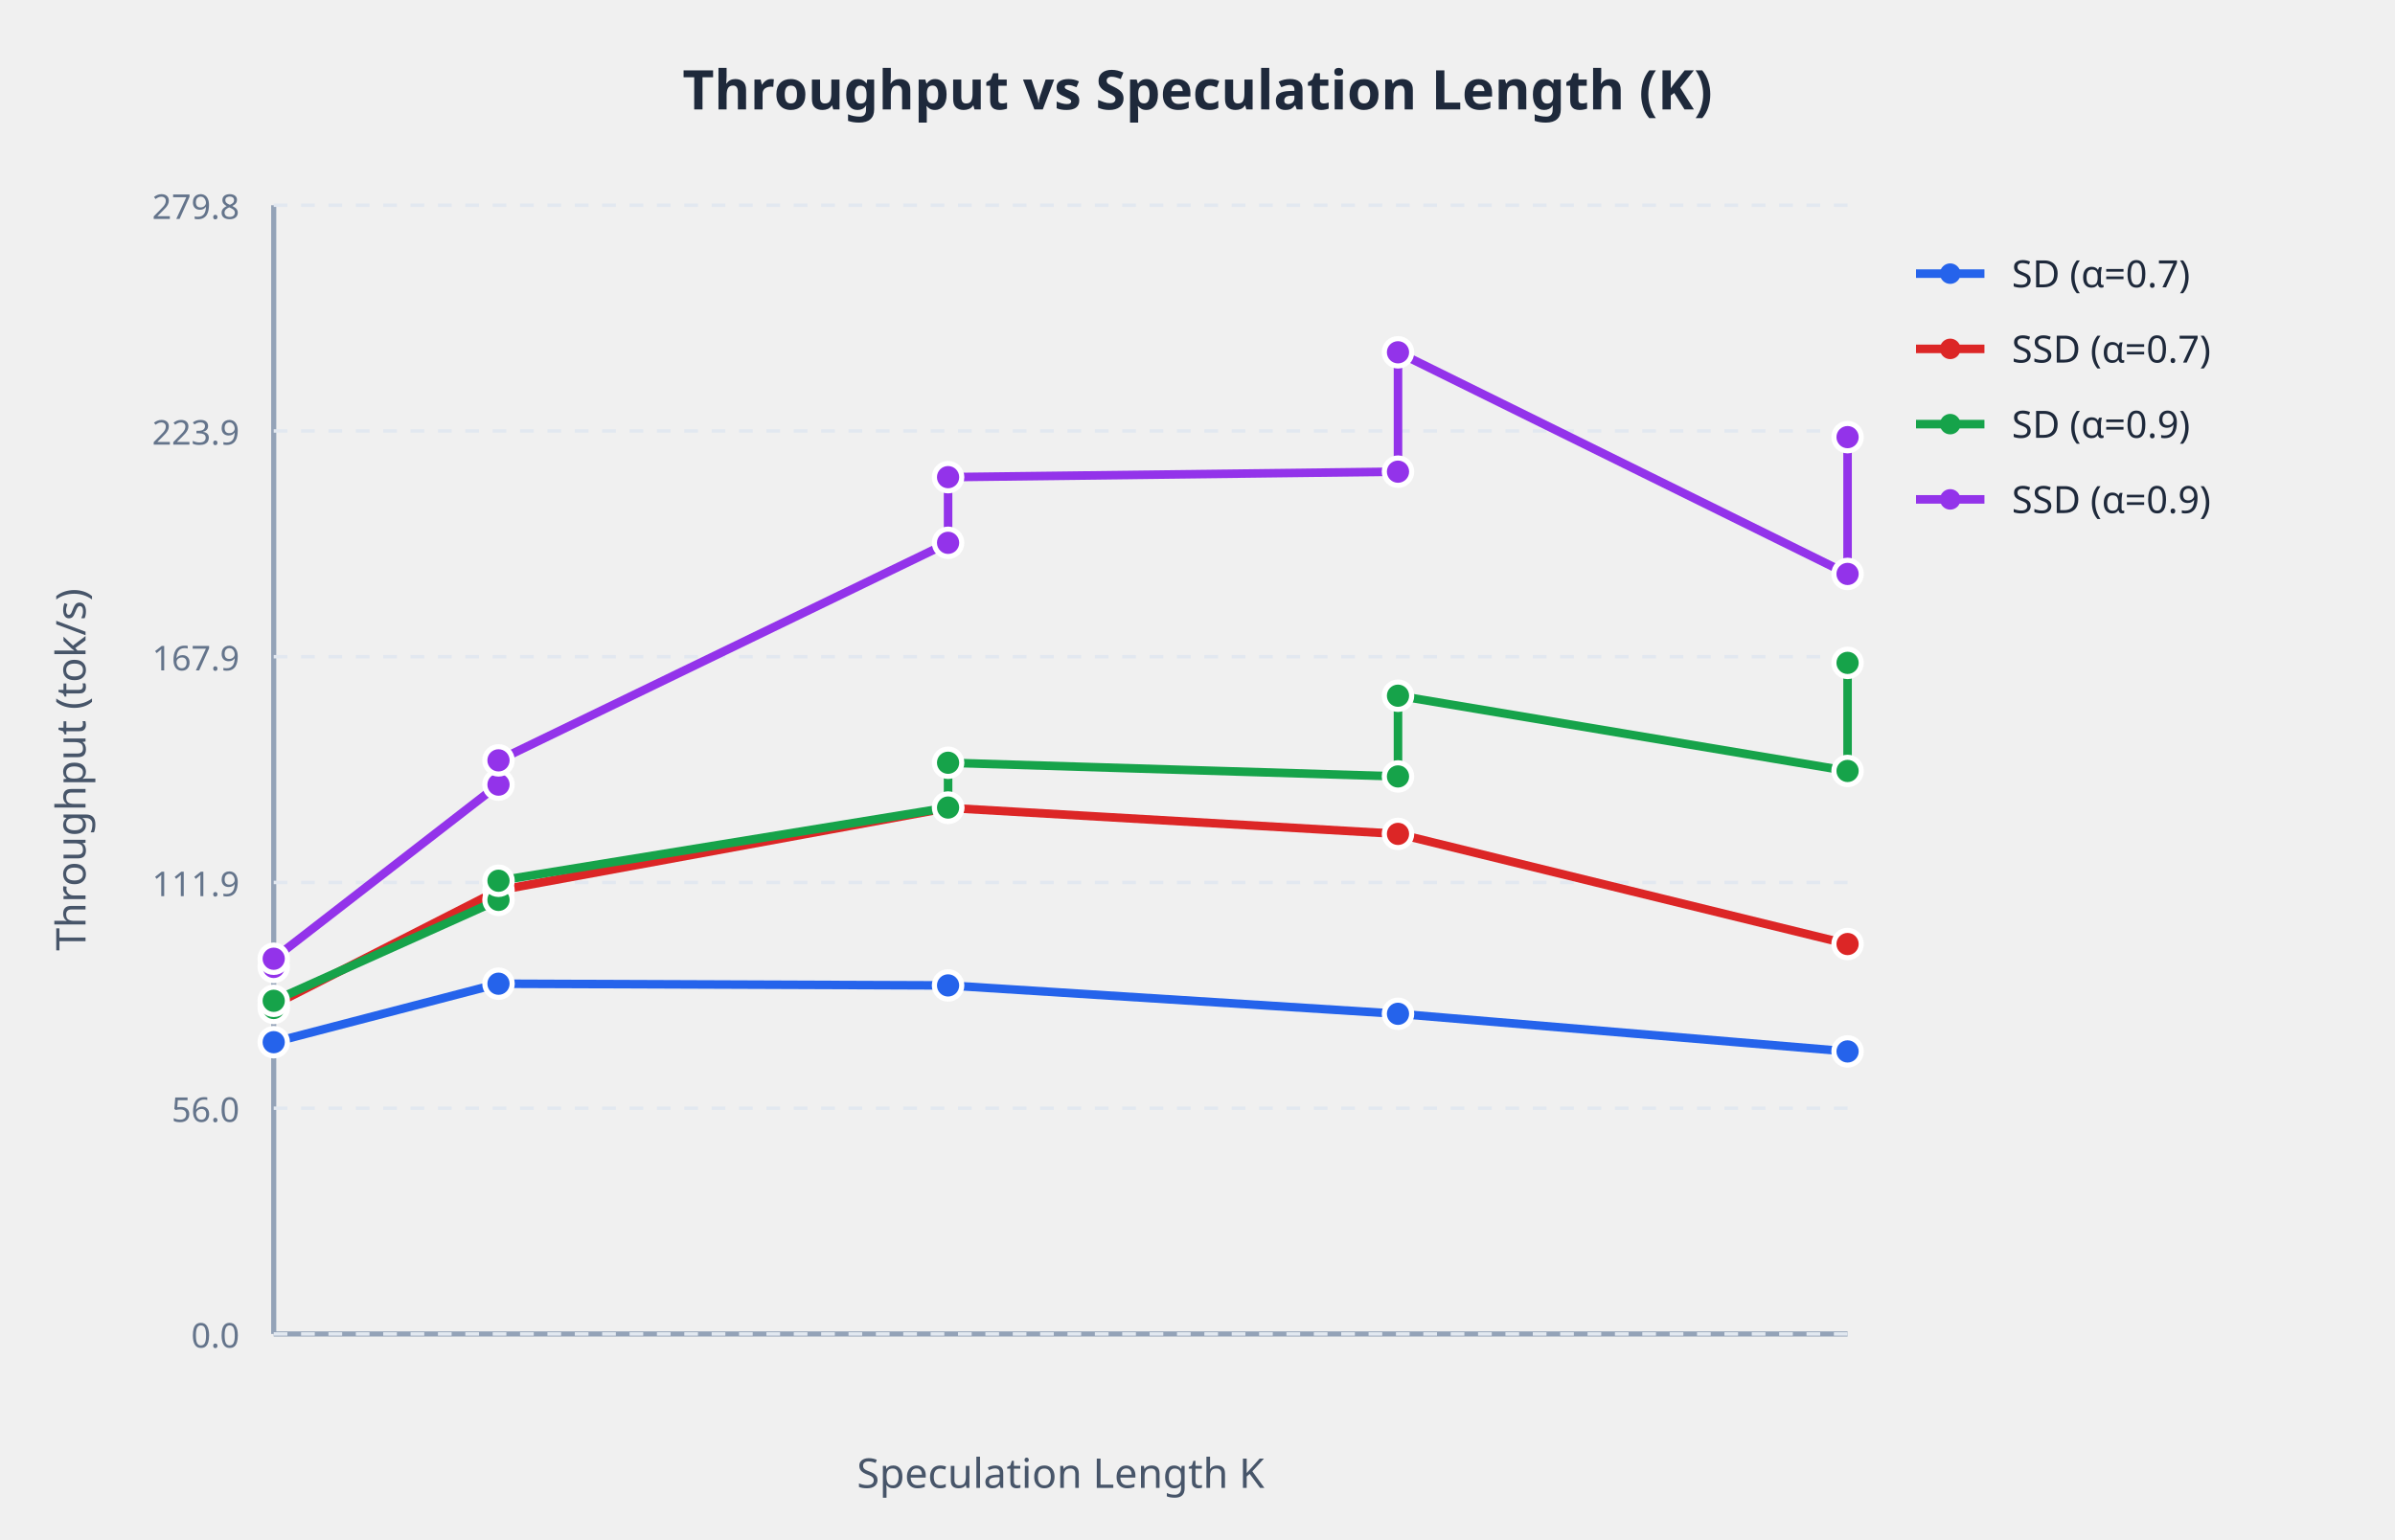
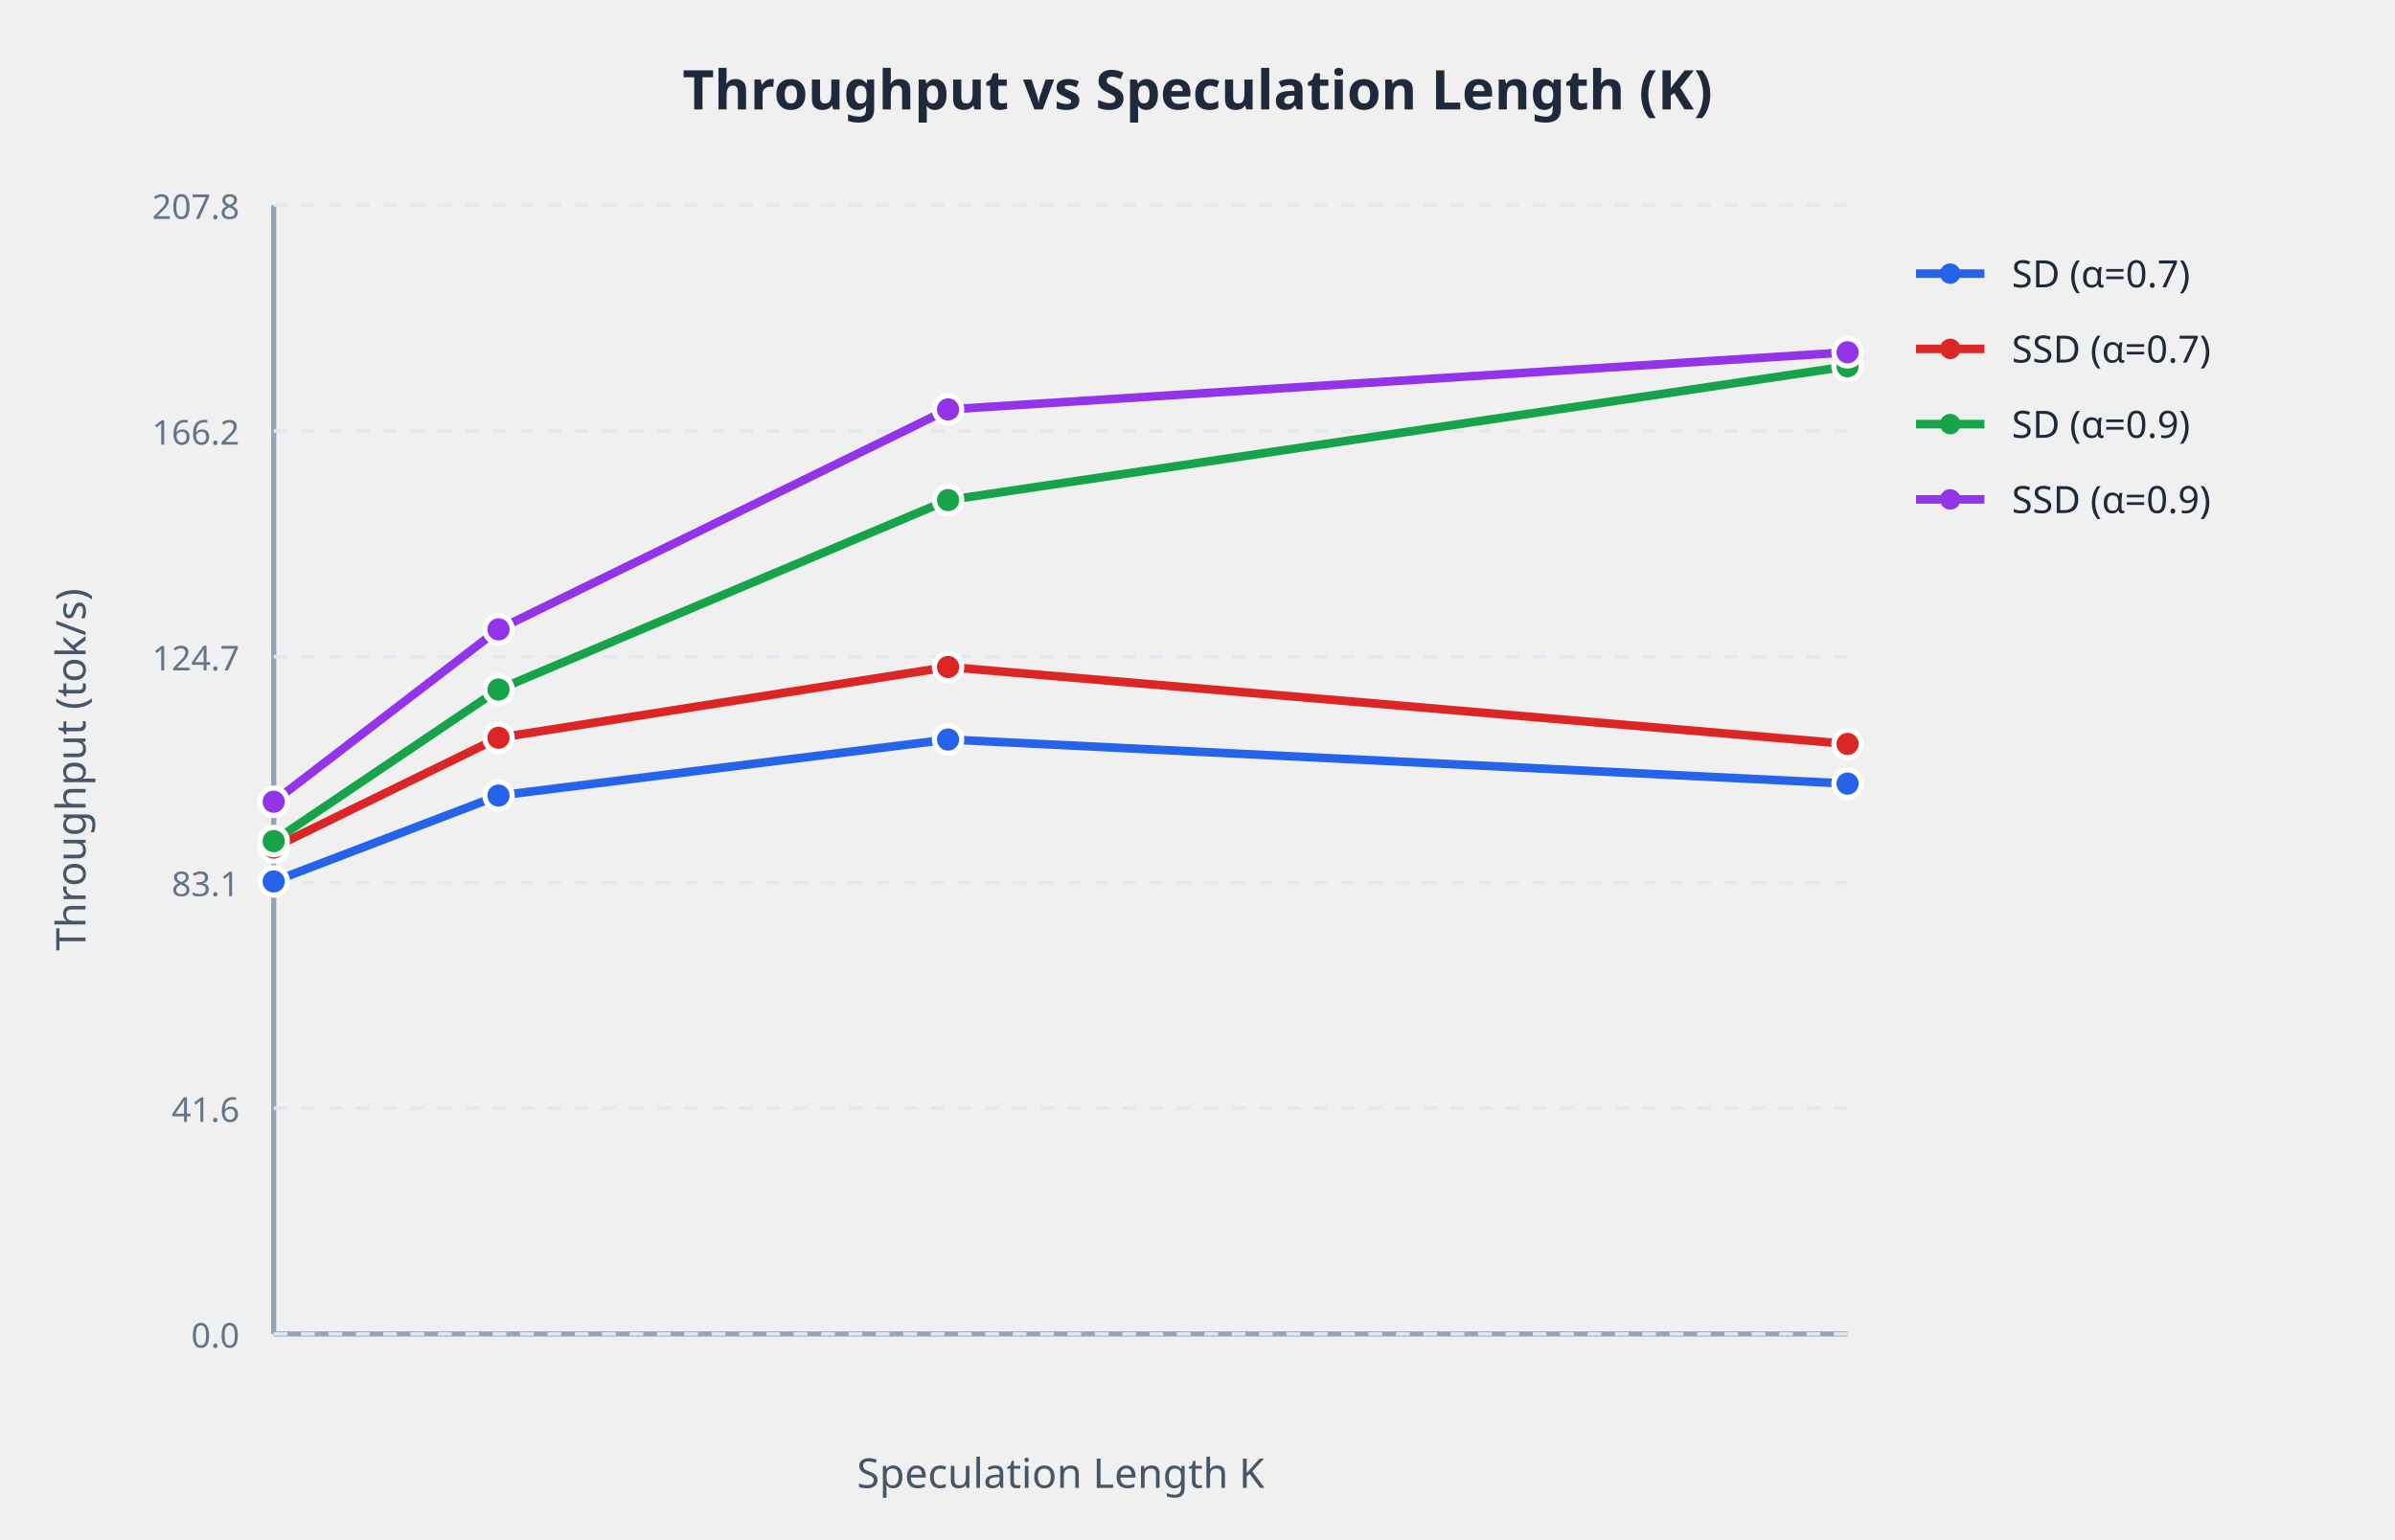
<svg xmlns="http://www.w3.org/2000/svg" width="700" height="450" viewBox="0 0 700 450" style="background:#ffffff; font-family:sans-serif;">
  <text x="350.0" y="32" text-anchor="middle" font-size="16" font-weight="bold" fill="#1e293b">Throughput vs Speculation Length (K)</text>
  <line x1="80" y1="390" x2="540" y2="390" stroke="#94a3b8" stroke-width="1.5" />
  <line x1="80" y1="60" x2="80" y2="390" stroke="#94a3b8" stroke-width="1.5" />
  <text x="310.0" y="435" text-anchor="middle" font-size="12" fill="#475569">Speculation Length K</text>
  <text x="25" y="225.0" text-anchor="middle" font-size="12" fill="#475569" transform="rotate(-90 25 225.0)">Throughput (tok/s)</text>
  <line x1="80" y1="390.0" x2="540" y2="390.0" stroke="#e2e8f0" stroke-dasharray="4" />
  <text x="70" y="394.0" text-anchor="end" font-size="10" fill="#64748b">0.0</text>
  <line x1="80" y1="324.0" x2="540" y2="324.0" stroke="#e2e8f0" stroke-dasharray="4" />
-   <text x="70" y="328.0" text-anchor="end" font-size="10" fill="#64748b">56.0</text>
+   <text x="70" y="328.0" text-anchor="end" font-size="10" fill="#64748b">41.6</text>
  <line x1="80" y1="258.0" x2="540" y2="258.0" stroke="#e2e8f0" stroke-dasharray="4" />
-   <text x="70" y="262.0" text-anchor="end" font-size="10" fill="#64748b">111.9</text>
+   <text x="70" y="262.0" text-anchor="end" font-size="10" fill="#64748b">83.1</text>
  <line x1="80" y1="192.0" x2="540" y2="192.0" stroke="#e2e8f0" stroke-dasharray="4" />
-   <text x="70" y="196.0" text-anchor="end" font-size="10" fill="#64748b">167.9</text>
+   <text x="70" y="196.0" text-anchor="end" font-size="10" fill="#64748b">124.7</text>
  <line x1="80" y1="126.0" x2="540" y2="126.0" stroke="#e2e8f0" stroke-dasharray="4" />
-   <text x="70" y="130.0" text-anchor="end" font-size="10" fill="#64748b">223.9</text>
+   <text x="70" y="130.0" text-anchor="end" font-size="10" fill="#64748b">166.2</text>
  <line x1="80" y1="60.0" x2="540" y2="60.0" stroke="#e2e8f0" stroke-dasharray="4" />
-   <text x="70" y="64.0" text-anchor="end" font-size="10" fill="#64748b">279.8</text>
-   <polyline fill="none" stroke="#2563eb" stroke-width="2.5" points="80.0,304.7 145.7,287.6 277.1,288.1 408.6,296.4 540.0,307.4" />
-   <circle cx="80.0" cy="304.7" r="4" fill="#2563eb" stroke="#ffffff" stroke-width="1.5" />
-   <circle cx="145.7" cy="287.6" r="4" fill="#2563eb" stroke="#ffffff" stroke-width="1.5" />
-   <circle cx="277.1" cy="288.1" r="4" fill="#2563eb" stroke="#ffffff" stroke-width="1.5" />
-   <circle cx="408.6" cy="296.4" r="4" fill="#2563eb" stroke="#ffffff" stroke-width="1.5" />
-   <circle cx="540.0" cy="307.4" r="4" fill="#2563eb" stroke="#ffffff" stroke-width="1.5" />
+   <text x="70" y="64.0" text-anchor="end" font-size="10" fill="#64748b">207.8</text>
+   <polyline fill="none" stroke="#2563eb" stroke-width="2.5" points="80.0,257.7 145.7,232.6 277.1,216.2 540.0,229.1" />
+   <circle cx="80.0" cy="257.7" r="4" fill="#2563eb" stroke="#ffffff" stroke-width="1.5" />
+   <circle cx="145.7" cy="232.6" r="4" fill="#2563eb" stroke="#ffffff" stroke-width="1.5" />
+   <circle cx="277.1" cy="216.2" r="4" fill="#2563eb" stroke="#ffffff" stroke-width="1.5" />
+   <circle cx="540.0" cy="229.1" r="4" fill="#2563eb" stroke="#ffffff" stroke-width="1.5" />
  <line x1="560" y1="80" x2="580" y2="80" stroke="#2563eb" stroke-width="2.5" />
  <circle cx="570" cy="80" r="3" fill="#2563eb" />
  <text x="588" y="84" font-size="11" fill="#1e293b">SD (α=0.7)</text>
-   <polyline fill="none" stroke="#dc2626" stroke-width="2.5" points="80.0,293.8 145.7,260.3 277.1,236.2 408.6,243.8 540.0,276.0" />
-   <circle cx="80.0" cy="293.8" r="4" fill="#dc2626" stroke="#ffffff" stroke-width="1.5" />
-   <circle cx="145.7" cy="260.3" r="4" fill="#dc2626" stroke="#ffffff" stroke-width="1.5" />
-   <circle cx="277.1" cy="236.2" r="4" fill="#dc2626" stroke="#ffffff" stroke-width="1.5" />
-   <circle cx="408.6" cy="243.8" r="4" fill="#dc2626" stroke="#ffffff" stroke-width="1.5" />
-   <circle cx="540.0" cy="276.0" r="4" fill="#dc2626" stroke="#ffffff" stroke-width="1.5" />
+   <polyline fill="none" stroke="#dc2626" stroke-width="2.5" points="80.0,247.8 145.7,215.7 277.1,195.0 540.0,217.5" />
+   <circle cx="80.0" cy="247.8" r="4" fill="#dc2626" stroke="#ffffff" stroke-width="1.5" />
+   <circle cx="145.7" cy="215.7" r="4" fill="#dc2626" stroke="#ffffff" stroke-width="1.5" />
+   <circle cx="277.1" cy="195.0" r="4" fill="#dc2626" stroke="#ffffff" stroke-width="1.5" />
+   <circle cx="540.0" cy="217.5" r="4" fill="#dc2626" stroke="#ffffff" stroke-width="1.5" />
  <line x1="560" y1="102" x2="580" y2="102" stroke="#dc2626" stroke-width="2.5" />
  <circle cx="570" cy="102" r="3" fill="#dc2626" />
  <text x="588" y="106" font-size="11" fill="#1e293b">SSD (α=0.7)</text>
-   <polyline fill="none" stroke="#16a34a" stroke-width="2.5" points="80.0,294.7 80.0,292.6 145.7,263.1 145.7,257.5 277.1,236.1 277.1,223.0 408.6,227.0 408.6,203.4 540.0,225.4 540.0,193.8" />
-   <circle cx="80.0" cy="294.7" r="4" fill="#16a34a" stroke="#ffffff" stroke-width="1.5" />
-   <circle cx="80.0" cy="292.6" r="4" fill="#16a34a" stroke="#ffffff" stroke-width="1.5" />
-   <circle cx="145.7" cy="263.1" r="4" fill="#16a34a" stroke="#ffffff" stroke-width="1.5" />
-   <circle cx="145.7" cy="257.5" r="4" fill="#16a34a" stroke="#ffffff" stroke-width="1.5" />
-   <circle cx="277.1" cy="236.1" r="4" fill="#16a34a" stroke="#ffffff" stroke-width="1.5" />
-   <circle cx="277.1" cy="223.0" r="4" fill="#16a34a" stroke="#ffffff" stroke-width="1.5" />
-   <circle cx="408.6" cy="227.0" r="4" fill="#16a34a" stroke="#ffffff" stroke-width="1.5" />
-   <circle cx="408.6" cy="203.4" r="4" fill="#16a34a" stroke="#ffffff" stroke-width="1.5" />
-   <circle cx="540.0" cy="225.4" r="4" fill="#16a34a" stroke="#ffffff" stroke-width="1.5" />
-   <circle cx="540.0" cy="193.8" r="4" fill="#16a34a" stroke="#ffffff" stroke-width="1.5" />
+   <polyline fill="none" stroke="#16a34a" stroke-width="2.5" points="80.0,245.9 145.7,201.6 277.1,146.2 540.0,107.1" />
+   <circle cx="80.0" cy="245.9" r="4" fill="#16a34a" stroke="#ffffff" stroke-width="1.5" />
+   <circle cx="145.7" cy="201.6" r="4" fill="#16a34a" stroke="#ffffff" stroke-width="1.5" />
+   <circle cx="277.1" cy="146.2" r="4" fill="#16a34a" stroke="#ffffff" stroke-width="1.5" />
+   <circle cx="540.0" cy="107.1" r="4" fill="#16a34a" stroke="#ffffff" stroke-width="1.5" />
  <line x1="560" y1="124" x2="580" y2="124" stroke="#16a34a" stroke-width="2.5" />
  <circle cx="570" cy="124" r="3" fill="#16a34a" />
  <text x="588" y="128" font-size="11" fill="#1e293b">SD (α=0.9)</text>
-   <polyline fill="none" stroke="#9333ea" stroke-width="2.5" points="80.0,282.7 80.0,280.3 145.7,229.4 145.7,222.3 277.1,158.7 277.1,139.5 408.6,137.9 408.6,103.0 540.0,167.8 540.0,127.8" />
-   <circle cx="80.0" cy="282.7" r="4" fill="#9333ea" stroke="#ffffff" stroke-width="1.5" />
-   <circle cx="80.0" cy="280.3" r="4" fill="#9333ea" stroke="#ffffff" stroke-width="1.5" />
-   <circle cx="145.7" cy="229.4" r="4" fill="#9333ea" stroke="#ffffff" stroke-width="1.5" />
-   <circle cx="145.7" cy="222.3" r="4" fill="#9333ea" stroke="#ffffff" stroke-width="1.5" />
-   <circle cx="277.1" cy="158.7" r="4" fill="#9333ea" stroke="#ffffff" stroke-width="1.5" />
-   <circle cx="277.1" cy="139.5" r="4" fill="#9333ea" stroke="#ffffff" stroke-width="1.5" />
-   <circle cx="408.6" cy="137.9" r="4" fill="#9333ea" stroke="#ffffff" stroke-width="1.5" />
-   <circle cx="408.6" cy="103.0" r="4" fill="#9333ea" stroke="#ffffff" stroke-width="1.5" />
-   <circle cx="540.0" cy="167.8" r="4" fill="#9333ea" stroke="#ffffff" stroke-width="1.5" />
-   <circle cx="540.0" cy="127.8" r="4" fill="#9333ea" stroke="#ffffff" stroke-width="1.5" />
+   <polyline fill="none" stroke="#9333ea" stroke-width="2.5" points="80.0,234.4 145.7,184.0 277.1,119.7 540.0,103.0" />
+   <circle cx="80.0" cy="234.4" r="4" fill="#9333ea" stroke="#ffffff" stroke-width="1.5" />
+   <circle cx="145.7" cy="184.0" r="4" fill="#9333ea" stroke="#ffffff" stroke-width="1.5" />
+   <circle cx="277.1" cy="119.7" r="4" fill="#9333ea" stroke="#ffffff" stroke-width="1.5" />
+   <circle cx="540.0" cy="103.0" r="4" fill="#9333ea" stroke="#ffffff" stroke-width="1.5" />
  <line x1="560" y1="146" x2="580" y2="146" stroke="#9333ea" stroke-width="2.5" />
  <circle cx="570" cy="146" r="3" fill="#9333ea" />
  <text x="588" y="150" font-size="11" fill="#1e293b">SSD (α=0.9)</text>
</svg>
